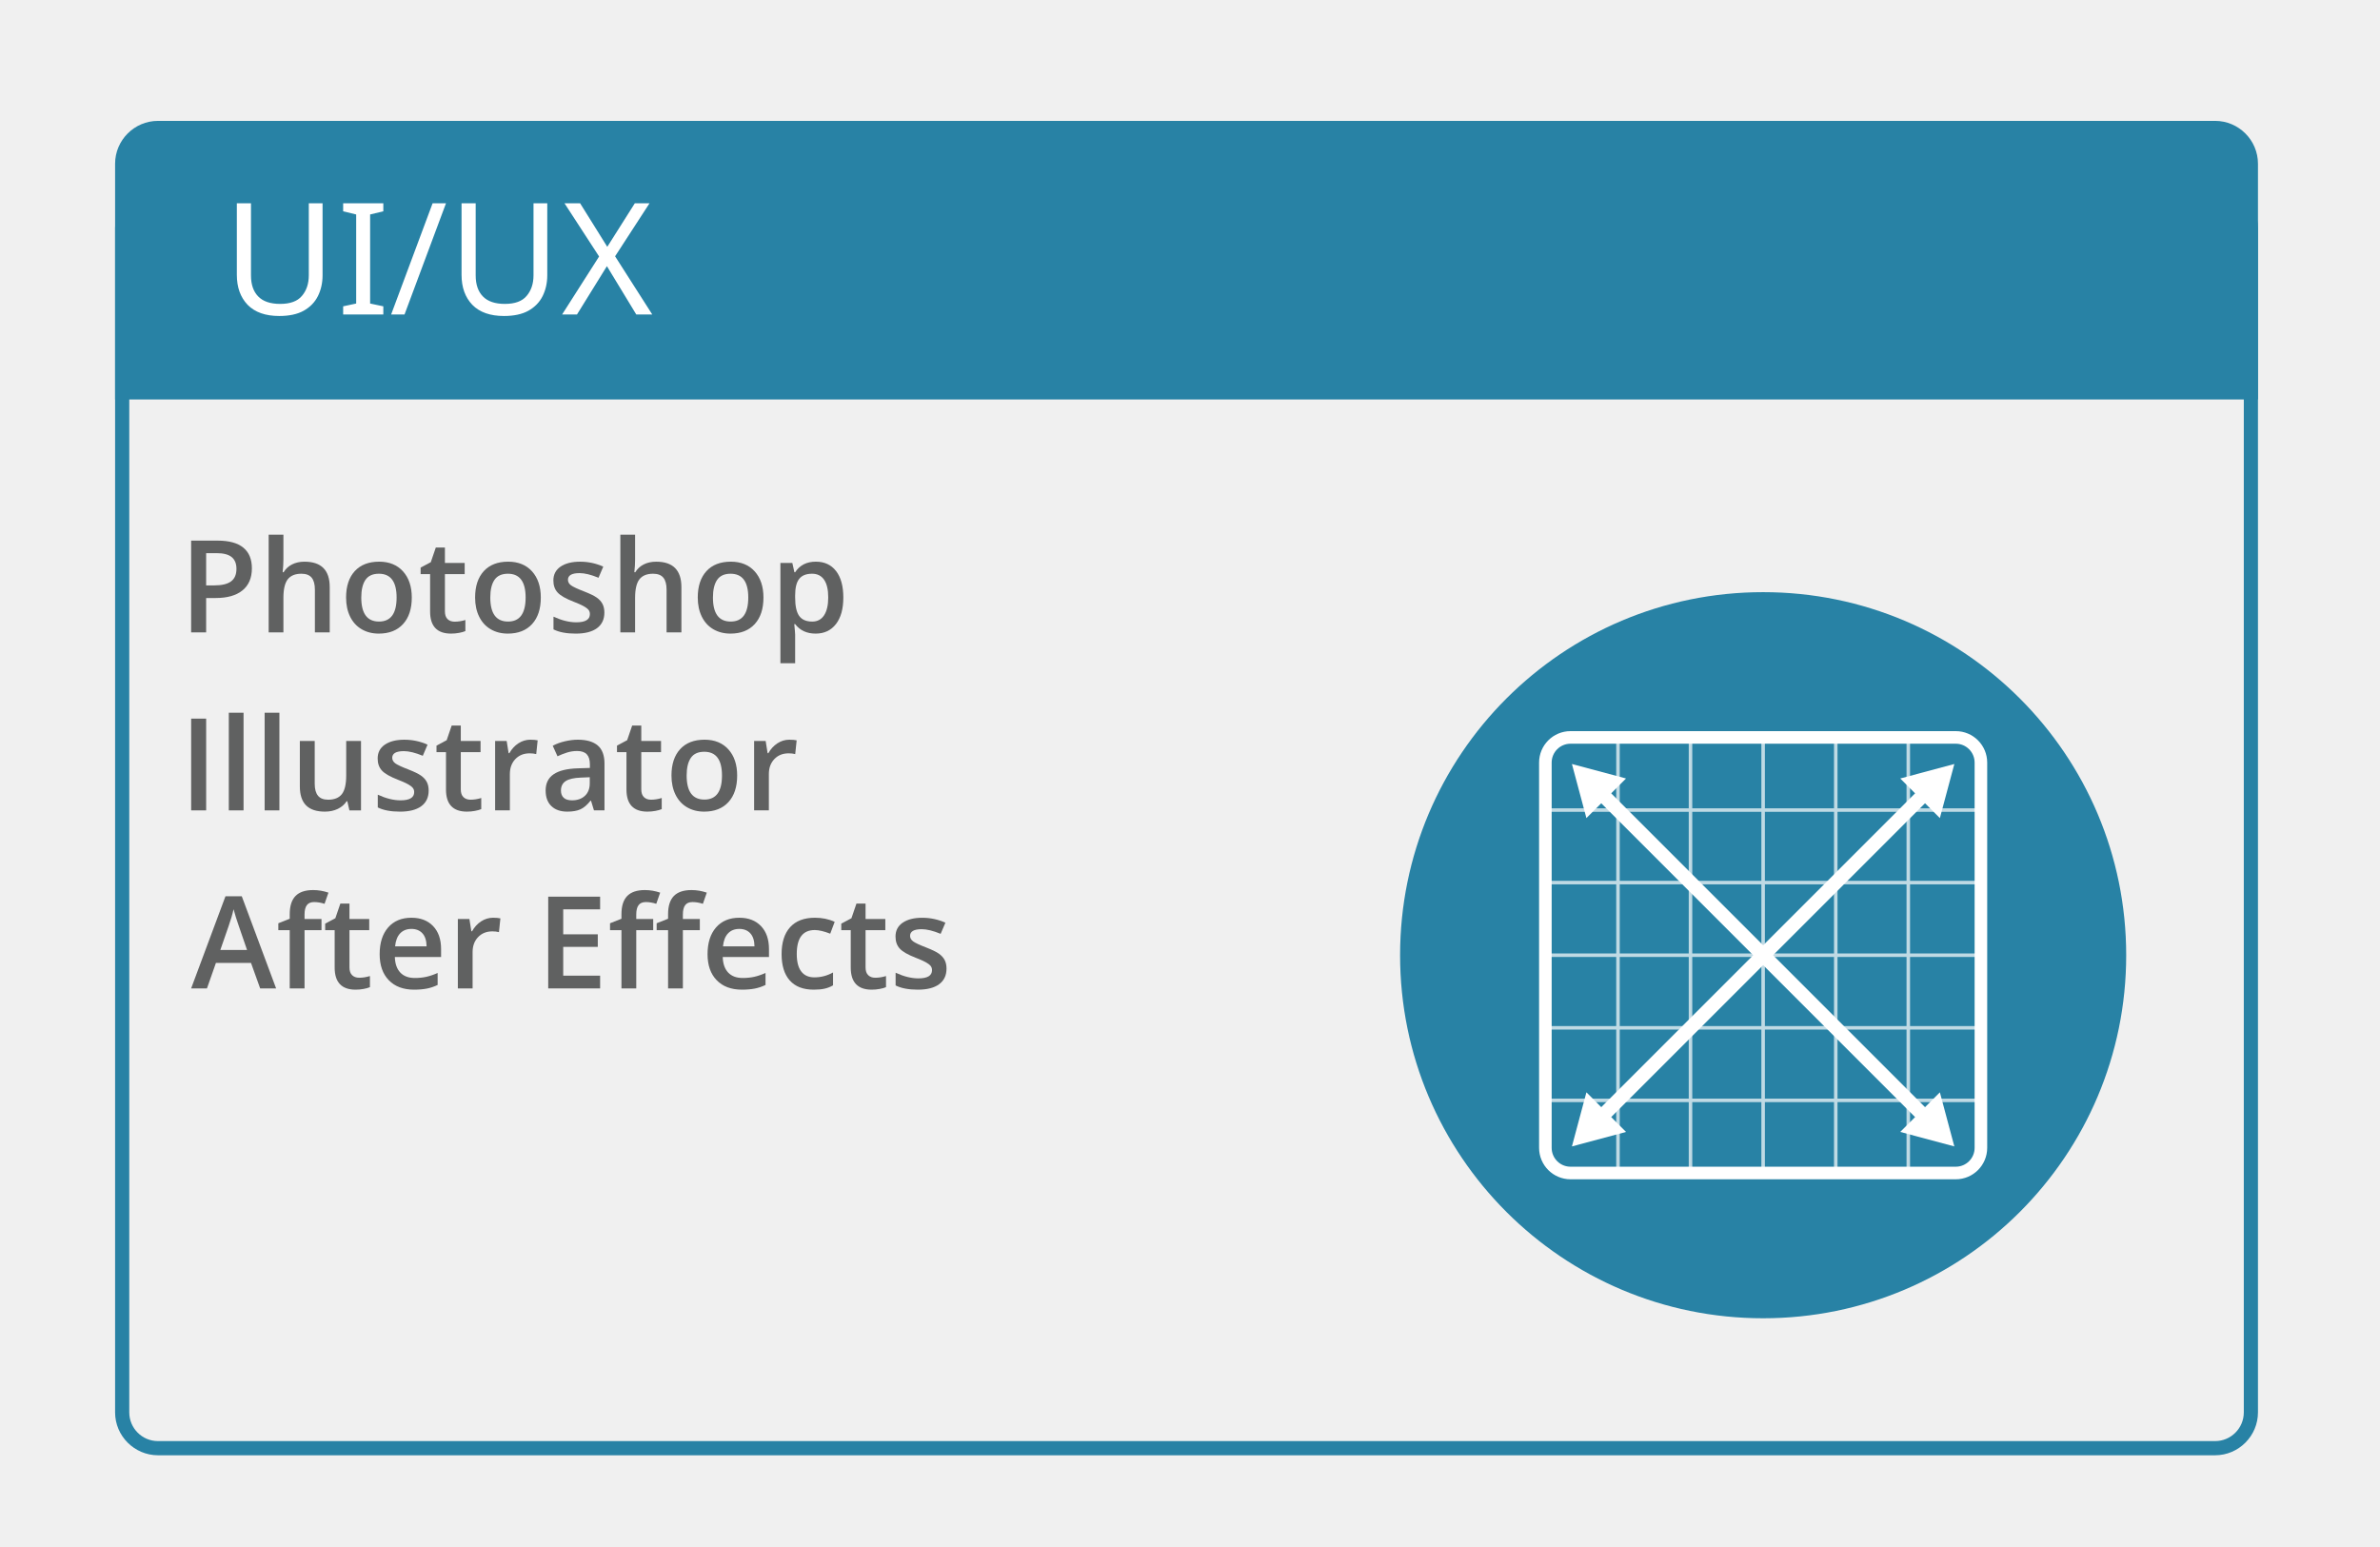
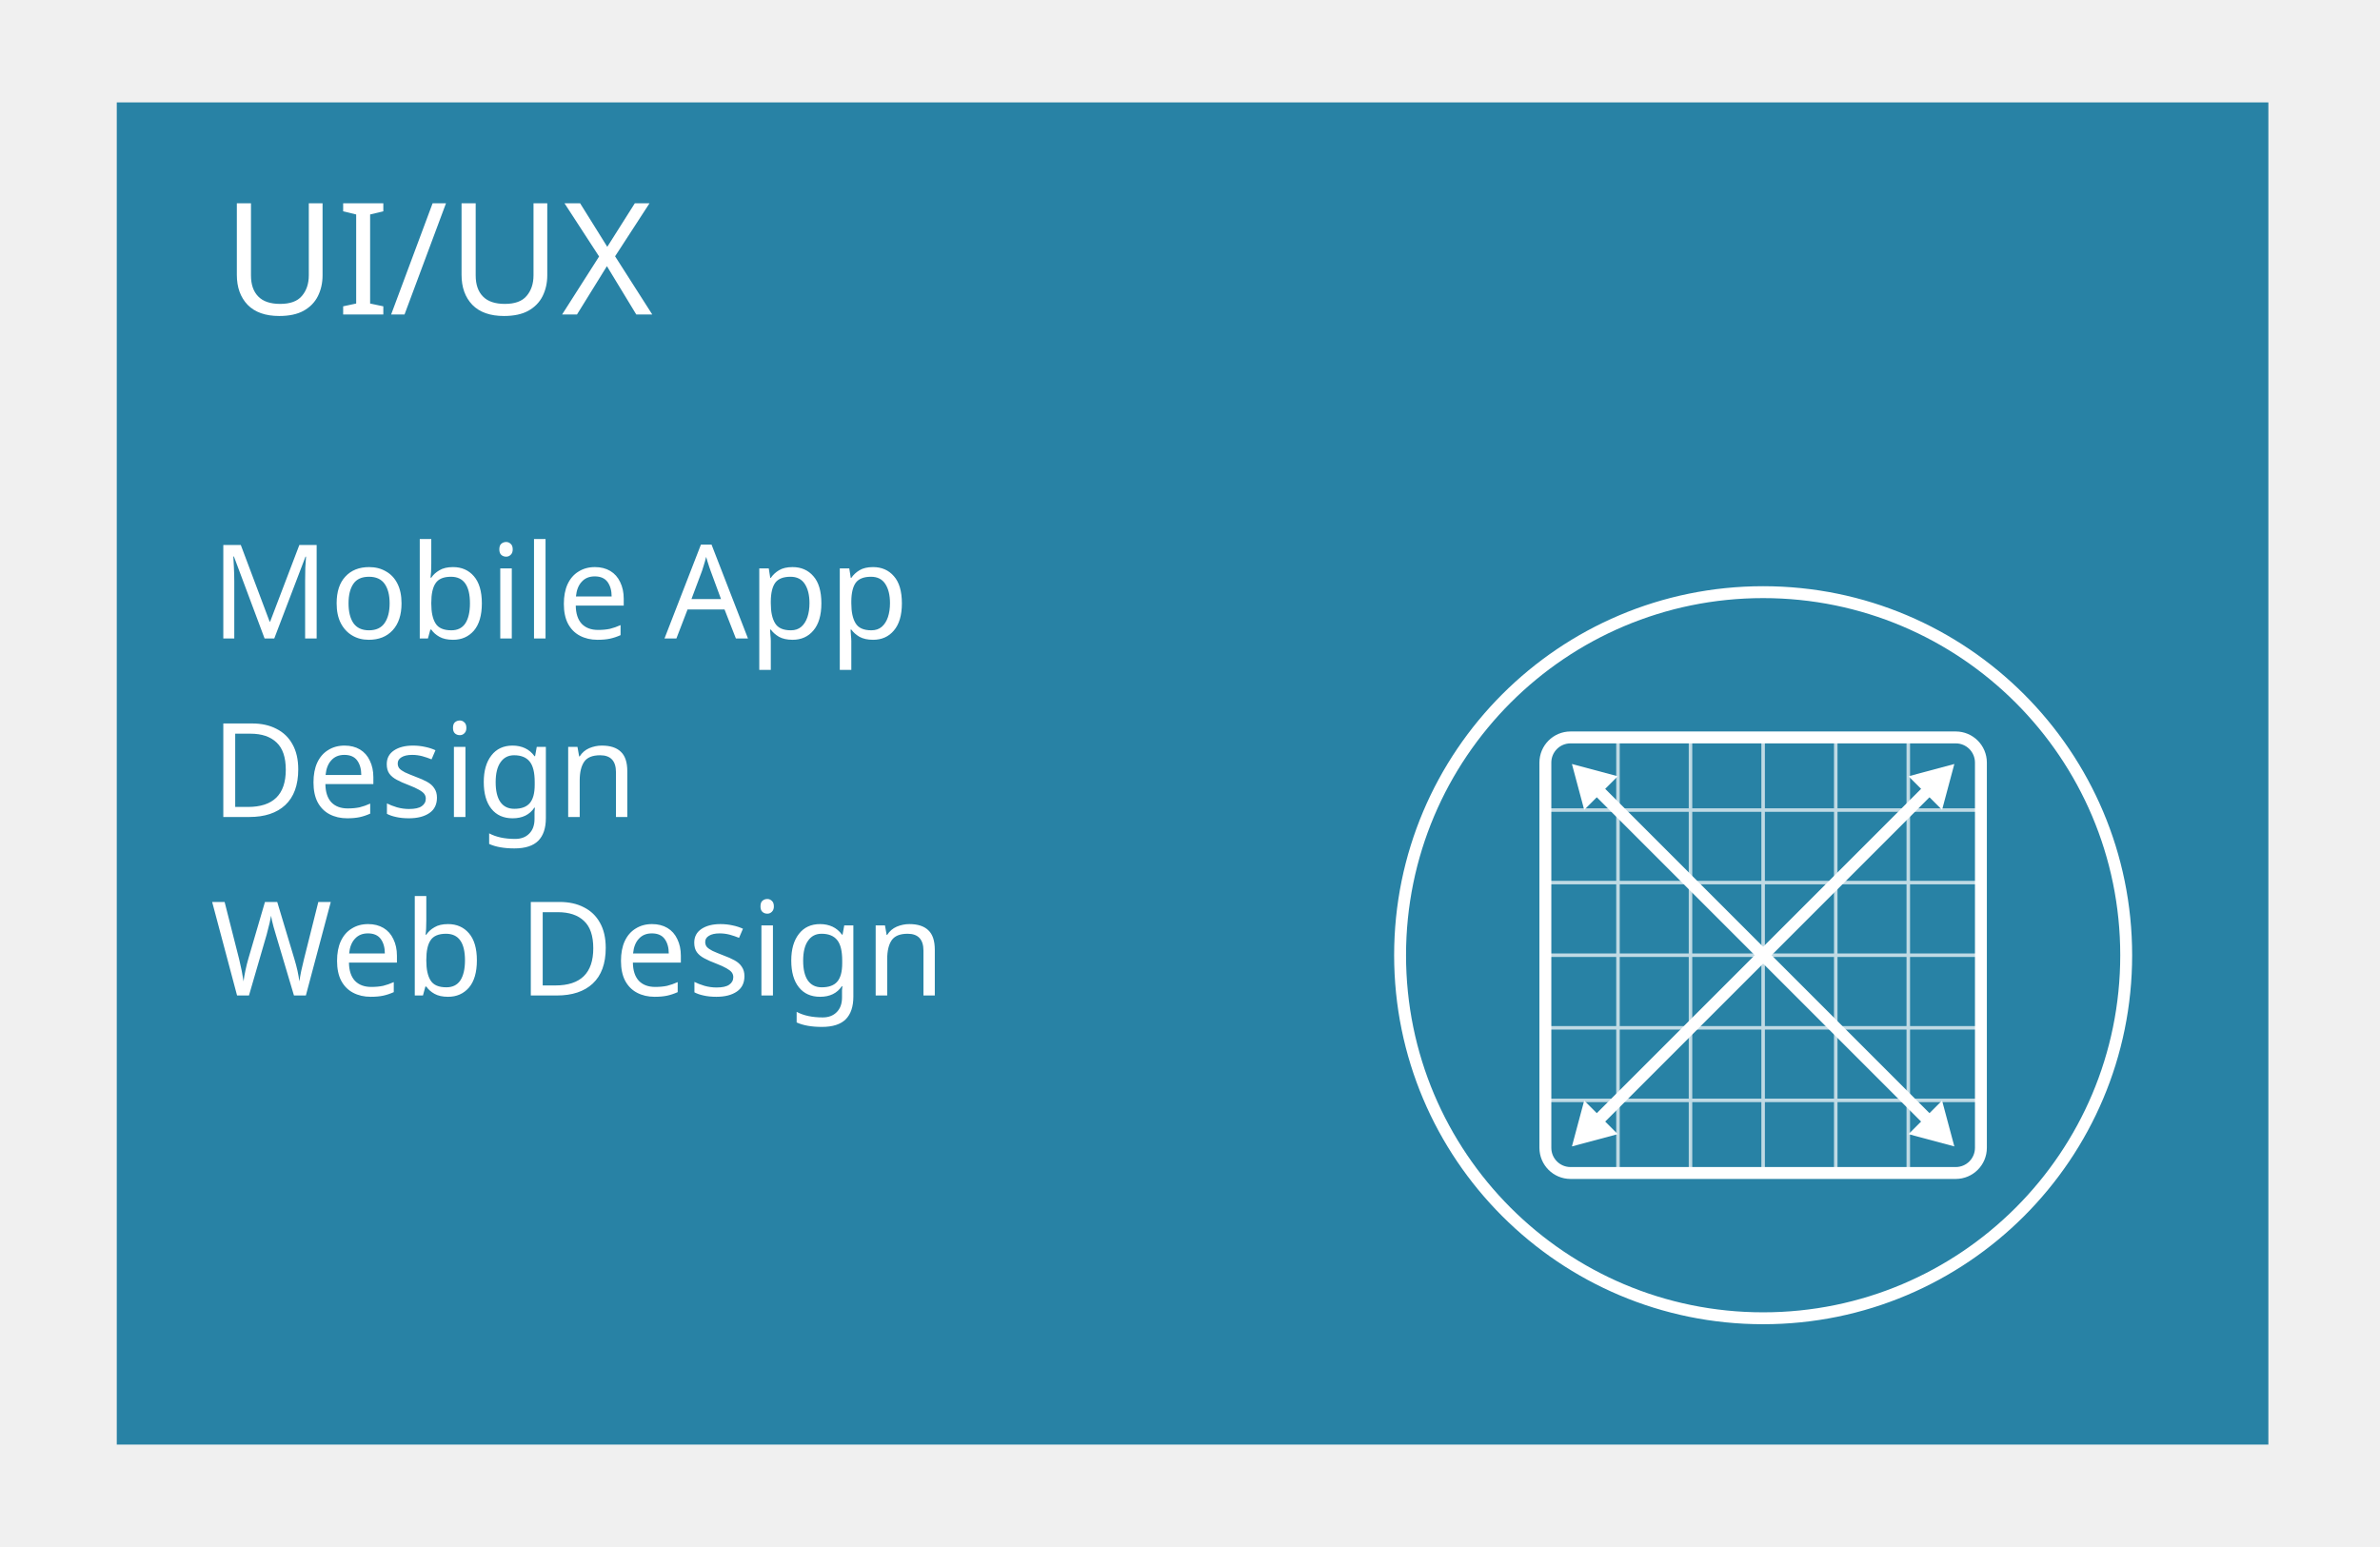
<svg xmlns="http://www.w3.org/2000/svg" xmlns:xlink="http://www.w3.org/1999/xlink" version="1.1" x="0px" y="0px" width="200px" height="130px" viewBox="0 0 200 130" enable-background="new 0 0 200 130" xml:space="preserve">
  <g id="Layer_1">
-     <g>
-       <g>
-         <path fill="#2882A5" d="M186.145,16.751c1.329,0,2.41,1.082,2.41,2.411v99.526c0,1.33-1.081,2.412-2.41,2.412H13.274     c-1.33,0-2.411-1.082-2.411-2.412V19.162c0-1.329,1.082-2.411,2.411-2.411H186.145 M186.145,15.561H13.274     c-1.98,0-3.602,1.62-3.602,3.602v99.526c0,1.979,1.622,3.603,3.602,3.603h172.87c1.98,0,3.601-1.623,3.601-3.603V19.162     C189.745,17.181,188.125,15.561,186.145,15.561L186.145,15.561z" />
-       </g>
-     </g>
-     <path fill="#2882A5" d="M186.145,10.158H13.274c-1.98,0-3.602,1.62-3.602,3.603v14.404v1.803v3.602h3.602h172.87h3.601v-3.602   v-1.803V13.761C189.745,11.778,188.125,10.158,186.145,10.158z" />
+     <rect x="9.813" y="8.606" fill="#2882A5" width="180.806" height="112.787" />
    <g>
      <rect x="18.732" y="16.474" fill="none" width="133.13" height="14.796" />
      <text transform="matrix(1 0 0 1 18.7314 26.4287)" fill="#FFFFFF" font-family="'OpenSans-Semibold'" font-size="13.097">UI/UX</text>
    </g>
-     <path fill="#606161" d="M21.167,47.76c0,0.805-0.264,1.423-0.791,1.852s-1.277,0.642-2.251,0.642h-0.802v2.886h-1.261v-7.71h2.221   c0.963,0,1.685,0.197,2.164,0.591C20.928,46.413,21.167,46.993,21.167,47.76z M17.323,49.194h0.67c0.646,0,1.121-0.113,1.424-0.338   c0.302-0.225,0.453-0.576,0.453-1.055c0-0.443-0.136-0.773-0.406-0.991s-0.692-0.327-1.266-0.327h-0.875V49.194z" />
-     <path fill="#606161" d="M27.706,53.139h-1.244v-3.586c0-0.45-0.091-0.785-0.271-1.008c-0.182-0.221-0.469-0.332-0.862-0.332   c-0.521,0-0.903,0.156-1.147,0.467c-0.244,0.312-0.366,0.833-0.366,1.564v2.895h-1.239v-8.206h1.239v2.084   c0,0.334-0.021,0.69-0.063,1.07h0.079c0.169-0.281,0.403-0.5,0.705-0.654c0.3-0.154,0.65-0.232,1.052-0.232   c1.413,0,2.119,0.712,2.119,2.137V53.139z" />
-     <path fill="#606161" d="M34.604,50.211c0,0.954-0.245,1.697-0.733,2.231s-1.169,0.802-2.041,0.802   c-0.545,0-1.026-0.123-1.444-0.369c-0.419-0.246-0.74-0.599-0.966-1.061c-0.225-0.46-0.337-0.994-0.337-1.604   c0-0.944,0.242-1.683,0.728-2.215c0.485-0.529,1.169-0.796,2.052-0.796c0.844,0,1.512,0.272,2.004,0.814   C34.358,48.559,34.604,49.291,34.604,50.211z M30.359,50.211c0,1.348,0.497,2.021,1.492,2.021c0.984,0,1.477-0.673,1.477-2.021   c0-1.331-0.496-1.998-1.487-1.998c-0.521,0-0.897,0.173-1.132,0.517C30.476,49.074,30.359,49.569,30.359,50.211z" />
-     <path fill="#606161" d="M38.2,52.242c0.303,0,0.605-0.048,0.907-0.142v0.933c-0.137,0.06-0.313,0.11-0.529,0.149   c-0.217,0.041-0.44,0.062-0.673,0.062c-1.174,0-1.762-0.619-1.762-1.856v-3.143h-0.796v-0.549l0.854-0.453l0.422-1.234h0.765v1.297   h1.661v0.939h-1.661v3.121c0,0.299,0.074,0.52,0.224,0.662S37.958,52.242,38.2,52.242z" />
-     <path fill="#606161" d="M45.446,50.211c0,0.954-0.244,1.697-0.733,2.231c-0.488,0.534-1.169,0.802-2.04,0.802   c-0.545,0-1.027-0.123-1.445-0.369s-0.74-0.599-0.965-1.061c-0.226-0.46-0.338-0.994-0.338-1.604c0-0.944,0.243-1.683,0.728-2.215   c0.485-0.529,1.169-0.796,2.052-0.796c0.844,0,1.512,0.272,2.004,0.814C45.2,48.559,45.446,49.291,45.446,50.211z M41.201,50.211   c0,1.348,0.497,2.021,1.492,2.021c0.984,0,1.477-0.673,1.477-2.021c0-1.331-0.495-1.998-1.487-1.998   c-0.52,0-0.897,0.173-1.131,0.517C41.317,49.074,41.201,49.569,41.201,50.211z" />
-     <path fill="#606161" d="M50.788,51.477c0,0.569-0.207,1.007-0.622,1.312c-0.415,0.304-1.009,0.456-1.782,0.456   c-0.777,0-1.401-0.117-1.872-0.354V51.82c0.686,0.316,1.323,0.475,1.914,0.475c0.763,0,1.145-0.229,1.145-0.691   c0-0.147-0.042-0.27-0.127-0.368c-0.084-0.099-0.223-0.201-0.416-0.307s-0.463-0.225-0.808-0.359   c-0.671-0.259-1.126-0.519-1.362-0.78c-0.238-0.259-0.356-0.597-0.356-1.013c0-0.498,0.201-0.886,0.604-1.162   c0.402-0.275,0.95-0.414,1.643-0.414c0.686,0,1.335,0.14,1.946,0.416l-0.4,0.935c-0.63-0.261-1.159-0.391-1.588-0.391   c-0.653,0-0.98,0.187-0.98,0.56c0,0.183,0.085,0.337,0.255,0.464c0.171,0.126,0.543,0.301,1.116,0.521   c0.481,0.188,0.831,0.357,1.049,0.512c0.219,0.155,0.38,0.333,0.485,0.536C50.735,50.954,50.788,51.196,50.788,51.477z" />
-     <path fill="#606161" d="M57.259,53.139h-1.244v-3.586c0-0.45-0.091-0.785-0.271-1.008c-0.182-0.221-0.469-0.332-0.862-0.332   c-0.521,0-0.903,0.156-1.147,0.467c-0.244,0.312-0.366,0.833-0.366,1.564v2.895h-1.239v-8.206h1.239v2.084   c0,0.334-0.021,0.69-0.063,1.07h0.079c0.169-0.281,0.403-0.5,0.704-0.654c0.3-0.154,0.651-0.232,1.052-0.232   c1.413,0,2.12,0.712,2.12,2.137V53.139z" />
-     <path fill="#606161" d="M64.156,50.211c0,0.954-0.244,1.697-0.732,2.231c-0.489,0.534-1.169,0.802-2.041,0.802   c-0.545,0-1.026-0.123-1.445-0.369c-0.418-0.246-0.74-0.599-0.965-1.061c-0.225-0.46-0.338-0.994-0.338-1.604   c0-0.944,0.243-1.683,0.729-2.215c0.484-0.529,1.169-0.796,2.051-0.796c0.844,0,1.512,0.272,2.004,0.814   C63.91,48.559,64.156,49.291,64.156,50.211z M59.911,50.211c0,1.348,0.498,2.021,1.492,2.021c0.984,0,1.477-0.673,1.477-2.021   c0-1.331-0.495-1.998-1.486-1.998c-0.521,0-0.898,0.173-1.132,0.517C60.028,49.074,59.911,49.569,59.911,50.211z" />
-     <path fill="#606161" d="M68.539,53.244c-0.738,0-1.312-0.265-1.72-0.797h-0.073c0.049,0.493,0.073,0.792,0.073,0.897v2.389H65.58   v-8.428h1.002c0.028,0.109,0.086,0.369,0.174,0.781h0.063c0.387-0.591,0.967-0.887,1.74-0.887c0.728,0,1.295,0.264,1.701,0.791   c0.405,0.527,0.608,1.269,0.608,2.22c0,0.954-0.206,1.697-0.619,2.231S69.267,53.244,68.539,53.244z M68.238,48.213   c-0.492,0-0.853,0.145-1.078,0.433c-0.228,0.288-0.341,0.749-0.341,1.382v0.184c0,0.712,0.112,1.225,0.338,1.544   c0.225,0.317,0.592,0.477,1.102,0.477c0.43,0,0.76-0.176,0.992-0.527c0.231-0.352,0.348-0.852,0.348-1.502   c0-0.654-0.115-1.15-0.346-1.485C69.022,48.381,68.685,48.213,68.238,48.213z" />
-     <path fill="#606161" d="M16.063,68.099v-7.71h1.261v7.71H16.063z" />
-     <path fill="#606161" d="M20.466,68.099h-1.239v-8.206h1.239V68.099z" />
-     <path fill="#606161" d="M23.478,68.099h-1.239v-8.206h1.239V68.099z" />
-     <path fill="#606161" d="M29.362,68.099l-0.174-0.765h-0.063c-0.172,0.271-0.418,0.483-0.735,0.638   c-0.318,0.154-0.682,0.232-1.089,0.232c-0.707,0-1.234-0.176-1.582-0.527c-0.349-0.352-0.522-0.884-0.522-1.599v-3.813h1.25v3.597   c0,0.446,0.091,0.781,0.274,1.004c0.183,0.225,0.469,0.336,0.859,0.336c0.521,0,0.902-0.156,1.147-0.467   c0.243-0.312,0.366-0.832,0.366-1.564v-2.905h1.244v5.833H29.362z" />
-     <path fill="#606161" d="M36.022,66.437c0,0.569-0.207,1.007-0.622,1.312c-0.415,0.304-1.009,0.456-1.782,0.456   c-0.777,0-1.401-0.117-1.872-0.354V66.78c0.686,0.316,1.323,0.475,1.914,0.475c0.763,0,1.145-0.23,1.145-0.691   c0-0.148-0.042-0.27-0.127-0.368c-0.084-0.099-0.223-0.202-0.416-0.308s-0.463-0.224-0.808-0.358   c-0.671-0.259-1.126-0.519-1.362-0.78c-0.238-0.259-0.356-0.597-0.356-1.013c0-0.498,0.201-0.886,0.604-1.162   c0.402-0.275,0.95-0.414,1.643-0.414c0.686,0,1.335,0.14,1.946,0.416l-0.4,0.935c-0.63-0.261-1.159-0.391-1.588-0.391   c-0.653,0-0.98,0.187-0.98,0.559c0,0.184,0.085,0.338,0.255,0.465c0.171,0.126,0.543,0.301,1.116,0.521   c0.481,0.188,0.831,0.357,1.049,0.512c0.219,0.154,0.38,0.333,0.485,0.535S36.022,66.156,36.022,66.437z" />
-     <path fill="#606161" d="M39.535,67.202c0.302,0,0.604-0.049,0.906-0.143v0.934c-0.137,0.06-0.313,0.109-0.529,0.149   c-0.217,0.041-0.44,0.062-0.673,0.062c-1.174,0-1.761-0.619-1.761-1.856v-3.144h-0.797v-0.548l0.854-0.454l0.422-1.233h0.765v1.297   h1.661v0.938h-1.661v3.122c0,0.299,0.074,0.52,0.224,0.662C39.096,67.13,39.292,67.202,39.535,67.202z" />
-     <path fill="#606161" d="M44.565,62.16c0.25,0,0.455,0.018,0.617,0.053l-0.121,1.155c-0.176-0.042-0.358-0.063-0.549-0.063   c-0.495,0-0.897,0.161-1.205,0.484c-0.308,0.324-0.461,0.743-0.461,1.26v3.049h-1.239v-5.833h0.97l0.164,1.028h0.063   c0.193-0.348,0.445-0.624,0.756-0.828C43.872,62.263,44.207,62.16,44.565,62.16z" />
-     <path fill="#606161" d="M49.913,68.099l-0.248-0.813h-0.042c-0.281,0.355-0.564,0.597-0.85,0.726   c-0.284,0.128-0.65,0.192-1.097,0.192c-0.573,0-1.021-0.155-1.342-0.465c-0.322-0.309-0.482-0.746-0.482-1.313   c0-0.602,0.223-1.055,0.67-1.361c0.446-0.305,1.126-0.473,2.04-0.5l1.008-0.032v-0.312c0-0.371-0.088-0.65-0.261-0.836   c-0.175-0.184-0.444-0.276-0.81-0.276c-0.299,0-0.586,0.045-0.86,0.133c-0.273,0.088-0.537,0.19-0.791,0.311l-0.4-0.886   c0.316-0.166,0.663-0.291,1.039-0.378c0.376-0.085,0.731-0.129,1.065-0.129c0.741,0,1.301,0.162,1.679,0.485   s0.567,0.832,0.567,1.524v3.929H49.913z M48.067,67.255c0.45,0,0.811-0.126,1.084-0.378c0.271-0.251,0.408-0.604,0.408-1.057   v-0.507l-0.749,0.032c-0.583,0.021-1.008,0.118-1.273,0.293c-0.266,0.173-0.398,0.439-0.398,0.798c0,0.262,0.078,0.462,0.232,0.604   C47.525,67.183,47.758,67.255,48.067,67.255z" />
-     <path fill="#606161" d="M54.701,67.202c0.303,0,0.604-0.049,0.907-0.143v0.934c-0.138,0.06-0.314,0.109-0.53,0.149   c-0.217,0.041-0.44,0.062-0.672,0.062c-1.175,0-1.762-0.619-1.762-1.856v-3.144h-0.796v-0.548l0.854-0.454l0.422-1.233h0.765v1.297   h1.661v0.938h-1.661v3.122c0,0.299,0.075,0.52,0.225,0.662C54.263,67.13,54.459,67.202,54.701,67.202z" />
-     <path fill="#606161" d="M61.947,65.171c0,0.954-0.245,1.697-0.733,2.231s-1.169,0.802-2.041,0.802   c-0.545,0-1.026-0.123-1.444-0.369c-0.419-0.246-0.74-0.6-0.966-1.061c-0.225-0.46-0.337-0.994-0.337-1.604   c0-0.944,0.242-1.683,0.728-2.215c0.485-0.529,1.169-0.796,2.052-0.796c0.844,0,1.512,0.272,2.004,0.814   C61.701,63.519,61.947,64.251,61.947,65.171z M57.702,65.171c0,1.348,0.497,2.021,1.492,2.021c0.984,0,1.477-0.673,1.477-2.021   c0-1.331-0.496-1.998-1.487-1.998c-0.521,0-0.897,0.172-1.132,0.517C57.818,64.034,57.702,64.528,57.702,65.171z" />
-     <path fill="#606161" d="M66.329,62.16c0.25,0,0.455,0.018,0.617,0.053l-0.121,1.155c-0.176-0.042-0.359-0.063-0.549-0.063   c-0.496,0-0.897,0.161-1.205,0.484c-0.308,0.324-0.461,0.743-0.461,1.26v3.049h-1.239v-5.833h0.97l0.164,1.028h0.063   c0.193-0.348,0.446-0.624,0.757-0.828C65.636,62.263,65.971,62.16,66.329,62.16z" />
-     <path fill="#606161" d="M21.863,83.06l-0.77-2.142h-2.948l-0.754,2.142h-1.329l2.885-7.742h1.371l2.885,7.742H21.863z    M20.761,79.832l-0.722-2.099c-0.053-0.141-0.126-0.362-0.22-0.665c-0.093-0.302-0.157-0.523-0.192-0.664   c-0.095,0.433-0.233,0.905-0.416,1.419l-0.696,2.009H20.761z" />
-     <path fill="#606161" d="M27.016,78.165h-1.424v4.895h-1.245v-4.895h-0.959v-0.58l0.959-0.379v-0.38c0-0.689,0.162-1.2,0.485-1.532   s0.817-0.499,1.482-0.499c0.436,0,0.864,0.073,1.286,0.217l-0.327,0.938c-0.306-0.098-0.598-0.147-0.875-0.147   c-0.281,0-0.486,0.087-0.614,0.262c-0.129,0.173-0.192,0.435-0.192,0.782v0.38h1.424V78.165z" />
-     <path fill="#606161" d="M30.18,82.163c0.302,0,0.604-0.049,0.907-0.143v0.934c-0.138,0.06-0.314,0.109-0.53,0.149   c-0.217,0.041-0.44,0.062-0.673,0.062c-1.174,0-1.761-0.619-1.761-1.856v-3.144h-0.797v-0.548l0.854-0.454l0.422-1.233h0.765v1.297   h1.661v0.938h-1.661v3.122c0,0.299,0.074,0.52,0.224,0.662C29.74,82.091,29.937,82.163,30.18,82.163z" />
-     <path fill="#606161" d="M34.799,83.165c-0.907,0-1.616-0.266-2.127-0.794c-0.513-0.529-0.768-1.257-0.768-2.186   c0-0.952,0.237-1.701,0.712-2.247c0.475-0.544,1.126-0.817,1.956-0.817c0.77,0,1.378,0.234,1.824,0.702   c0.447,0.468,0.67,1.111,0.67,1.929v0.671H33.18c0.018,0.565,0.171,1,0.459,1.305c0.288,0.304,0.694,0.456,1.219,0.456   c0.344,0,0.665-0.032,0.962-0.097c0.297-0.066,0.616-0.174,0.957-0.325v1.007c-0.302,0.146-0.608,0.247-0.917,0.307   C35.55,83.134,35.196,83.165,34.799,83.165z M34.572,78.06c-0.394,0-0.709,0.126-0.947,0.375c-0.236,0.25-0.378,0.613-0.424,1.092   h2.647c-0.007-0.482-0.123-0.847-0.349-1.095C35.275,78.185,34.966,78.06,34.572,78.06z" />
-     <path fill="#606161" d="M41.433,77.121c0.25,0,0.456,0.018,0.617,0.053l-0.121,1.155c-0.176-0.042-0.358-0.063-0.549-0.063   c-0.495,0-0.897,0.161-1.205,0.484c-0.308,0.324-0.461,0.743-0.461,1.26v3.049h-1.239v-5.833h0.971l0.163,1.028h0.063   c0.193-0.348,0.445-0.624,0.756-0.828C40.74,77.224,41.074,77.121,41.433,77.121z" />
-     <path fill="#606161" d="M50.43,83.06h-4.361v-7.71h4.361v1.065h-3.101v2.099h2.905v1.055h-2.905v2.42h3.101V83.06z" />
-     <path fill="#606161" d="M54.891,78.165h-1.424v4.895h-1.244v-4.895h-0.96v-0.58l0.96-0.379v-0.38c0-0.689,0.161-1.2,0.485-1.532   c0.323-0.332,0.817-0.499,1.481-0.499c0.436,0,0.865,0.073,1.287,0.217l-0.327,0.938c-0.306-0.098-0.598-0.147-0.876-0.147   c-0.281,0-0.486,0.087-0.613,0.262c-0.129,0.173-0.193,0.435-0.193,0.782v0.38h1.424V78.165z M58.809,78.165h-1.424v4.895h-1.244   v-4.895h-0.96v-0.58l0.96-0.379v-0.38c0-0.689,0.162-1.2,0.485-1.532s0.817-0.499,1.481-0.499c0.437,0,0.865,0.073,1.287,0.217   l-0.327,0.938c-0.306-0.098-0.598-0.147-0.875-0.147c-0.281,0-0.486,0.087-0.615,0.262c-0.128,0.173-0.192,0.435-0.192,0.782v0.38   h1.424V78.165z" />
-     <path fill="#606161" d="M62.353,83.165c-0.907,0-1.616-0.266-2.127-0.794c-0.513-0.529-0.768-1.257-0.768-2.186   c0-0.952,0.237-1.701,0.712-2.247c0.475-0.544,1.126-0.817,1.956-0.817c0.77,0,1.378,0.234,1.824,0.702   c0.447,0.468,0.67,1.111,0.67,1.929v0.671h-3.887c0.018,0.565,0.171,1,0.459,1.305c0.288,0.304,0.694,0.456,1.219,0.456   c0.344,0,0.665-0.032,0.962-0.097c0.297-0.066,0.616-0.174,0.957-0.325v1.007c-0.302,0.146-0.608,0.247-0.917,0.307   C63.104,83.134,62.75,83.165,62.353,83.165z M62.126,78.06c-0.394,0-0.709,0.126-0.947,0.375c-0.236,0.25-0.378,0.613-0.424,1.092   h2.647c-0.007-0.482-0.123-0.847-0.349-1.095C62.829,78.185,62.52,78.06,62.126,78.06z" />
-     <path fill="#606161" d="M68.38,83.165c-0.882,0-1.553-0.258-2.012-0.772c-0.458-0.516-0.688-1.254-0.688-2.219   c0-0.979,0.24-1.734,0.719-2.262c0.48-0.527,1.174-0.791,2.081-0.791c0.615,0,1.169,0.115,1.661,0.344l-0.374,0.996   c-0.524-0.204-0.957-0.306-1.298-0.306c-1.009,0-1.514,0.669-1.514,2.01c0,0.653,0.126,1.145,0.378,1.473   c0.251,0.329,0.619,0.493,1.104,0.493c0.552,0,1.074-0.137,1.566-0.411v1.082c-0.222,0.13-0.459,0.223-0.709,0.278   C69.044,83.137,68.739,83.165,68.38,83.165z" />
-     <path fill="#606161" d="M73.548,82.163c0.303,0,0.605-0.049,0.907-0.143v0.934c-0.137,0.06-0.313,0.109-0.529,0.149   c-0.217,0.041-0.44,0.062-0.673,0.062c-1.174,0-1.762-0.619-1.762-1.856v-3.144h-0.796v-0.548l0.854-0.454l0.422-1.233h0.765v1.297   h1.661v0.938h-1.661v3.122c0,0.299,0.074,0.52,0.224,0.662C73.109,82.091,73.306,82.163,73.548,82.163z" />
-     <path fill="#606161" d="M79.539,81.397c0,0.569-0.208,1.007-0.622,1.312c-0.415,0.304-1.01,0.456-1.783,0.456   c-0.776,0-1.4-0.117-1.872-0.354v-1.069c0.686,0.316,1.324,0.475,1.915,0.475c0.763,0,1.144-0.23,1.144-0.691   c0-0.148-0.042-0.27-0.126-0.368c-0.085-0.099-0.224-0.202-0.417-0.308s-0.462-0.224-0.807-0.358   c-0.672-0.259-1.126-0.519-1.363-0.78c-0.237-0.259-0.355-0.597-0.355-1.013c0-0.498,0.2-0.886,0.604-1.162   c0.402-0.275,0.95-0.414,1.643-0.414c0.686,0,1.334,0.14,1.946,0.416l-0.401,0.935c-0.629-0.261-1.158-0.391-1.587-0.391   c-0.654,0-0.981,0.187-0.981,0.559c0,0.184,0.085,0.338,0.256,0.465c0.171,0.126,0.543,0.301,1.115,0.521   c0.482,0.188,0.832,0.357,1.05,0.512s0.38,0.333,0.485,0.535S79.539,81.117,79.539,81.397z" />
    <g>
-       <circle fill="#2882A5" cx="148.163" cy="80.27" r="30.509" />
+       <circle fill="none" stroke="#FFFFFF" stroke-miterlimit="10" cx="148.163" cy="80.27" r="30.509" />
      <g>
        <defs>
          <path id="XMLID_4_" d="M166.463,96.455c0,1.169-0.946,2.116-2.114,2.116h-32.372c-1.168,0-2.114-0.947-2.114-2.116V64.084      c0-1.169,0.946-2.116,2.114-2.116h32.372c1.168,0,2.114,0.947,2.114,2.116V96.455z" />
        </defs>
-         <clipPath id="XMLID_6_">
+         <clipPath id="XMLID_10_">
          <use xlink:href="#XMLID_4_" overflow="visible" />
        </clipPath>
-         <g opacity="0.7" clip-path="url(#XMLID_6_)">
+         <g opacity="0.7" clip-path="url(#XMLID_10_)">
          <rect x="129.862" y="61.971" fill="none" stroke="#FFFFFF" stroke-width="0.295" stroke-miterlimit="10" width="36.601" height="36.601" />
          <line fill="none" stroke="#FFFFFF" stroke-width="0.295" stroke-miterlimit="10" x1="129.862" y1="92.468" x2="166.463" y2="92.468" />
          <line fill="none" stroke="#FFFFFF" stroke-width="0.295" stroke-miterlimit="10" x1="129.862" y1="86.372" x2="166.463" y2="86.372" />
          <line fill="none" stroke="#FFFFFF" stroke-width="0.295" stroke-miterlimit="10" x1="129.862" y1="80.27" x2="166.463" y2="80.27" />
          <line fill="none" stroke="#FFFFFF" stroke-width="0.295" stroke-miterlimit="10" x1="129.862" y1="74.167" x2="166.463" y2="74.167" />
          <line fill="none" stroke="#FFFFFF" stroke-width="0.295" stroke-miterlimit="10" x1="129.862" y1="68.073" x2="166.463" y2="68.073" />
          <line fill="none" stroke="#FFFFFF" stroke-width="0.295" stroke-miterlimit="10" x1="160.36" y1="61.971" x2="160.36" y2="98.571" />
          <line fill="none" stroke="#FFFFFF" stroke-width="0.295" stroke-miterlimit="10" x1="154.266" y1="61.971" x2="154.266" y2="98.571" />
          <line fill="none" stroke="#FFFFFF" stroke-width="0.295" stroke-miterlimit="10" x1="148.162" y1="61.971" x2="148.162" y2="98.571" />
          <line fill="none" stroke="#FFFFFF" stroke-width="0.295" stroke-miterlimit="10" x1="142.059" y1="61.971" x2="142.059" y2="98.571" />
          <line fill="none" stroke="#FFFFFF" stroke-width="0.295" stroke-miterlimit="10" x1="135.965" y1="61.971" x2="135.965" y2="98.571" />
        </g>
-         <use xlink:href="#XMLID_4_" overflow="visible" fill="none" stroke="#FFFFFF" stroke-width="1.057" stroke-miterlimit="10" />
+         <use xlink:href="#XMLID_4_" overflow="visible" fill="none" stroke="#FFFFFF" stroke-miterlimit="10" />
      </g>
      <g>
        <g>
-           <line fill="none" stroke="#FFFFFF" stroke-width="1.18" stroke-miterlimit="10" x1="134.489" y1="93.942" x2="161.836" y2="66.597" />
+           <line fill="none" stroke="#FFFFFF" stroke-miterlimit="10" x1="134.124" y1="94.309" x2="162.202" y2="66.23" />
          <g>
-             <polygon fill="#FFFFFF" points="136.64,95.12 132.094,96.338 133.312,91.792      " />
+             <polygon fill="#FFFFFF" points="135.946,95.306 132.094,96.338 133.126,92.485      " />
          </g>
          <g>
-             <polygon fill="#FFFFFF" points="163.014,68.747 164.231,64.201 159.685,65.419      " />
+             <polygon fill="#FFFFFF" points="163.199,68.054 164.231,64.201 160.379,65.233      " />
          </g>
        </g>
      </g>
      <g>
        <g>
-           <line fill="none" stroke="#FFFFFF" stroke-width="1.18" stroke-miterlimit="10" x1="134.489" y1="66.597" x2="161.836" y2="93.942" />
+           <line fill="none" stroke="#FFFFFF" stroke-miterlimit="10" x1="134.124" y1="66.23" x2="162.202" y2="94.309" />
          <g>
-             <polygon fill="#FFFFFF" points="133.312,68.747 132.094,64.201 136.64,65.419      " />
+             <polygon fill="#FFFFFF" points="133.126,68.054 132.094,64.201 135.946,65.233      " />
          </g>
          <g>
-             <polygon fill="#FFFFFF" points="159.685,95.12 164.231,96.338 163.014,91.792      " />
+             <polygon fill="#FFFFFF" points="160.379,95.306 164.231,96.338 163.199,92.485      " />
          </g>
        </g>
      </g>
+     </g>
+     <g>
+       <rect x="17.703" y="45.294" fill="none" width="83.832" height="53.277" />
+       <text transform="matrix(1 0 0 1 17.7031 53.6543)">
+         <tspan x="0" y="0" fill="#FFFFFF" font-family="'OpenSans-Semibold'" font-size="11">Mobile App </tspan>
+         <tspan x="0" y="15" fill="#FFFFFF" font-family="'OpenSans-Semibold'" font-size="11">Design</tspan>
+         <tspan x="0" y="30" fill="#FFFFFF" font-family="'OpenSans-Semibold'" font-size="11">Web Design</tspan>
+       </text>
    </g>
  </g>
  <g id="Layer_2">
</g>
</svg>
